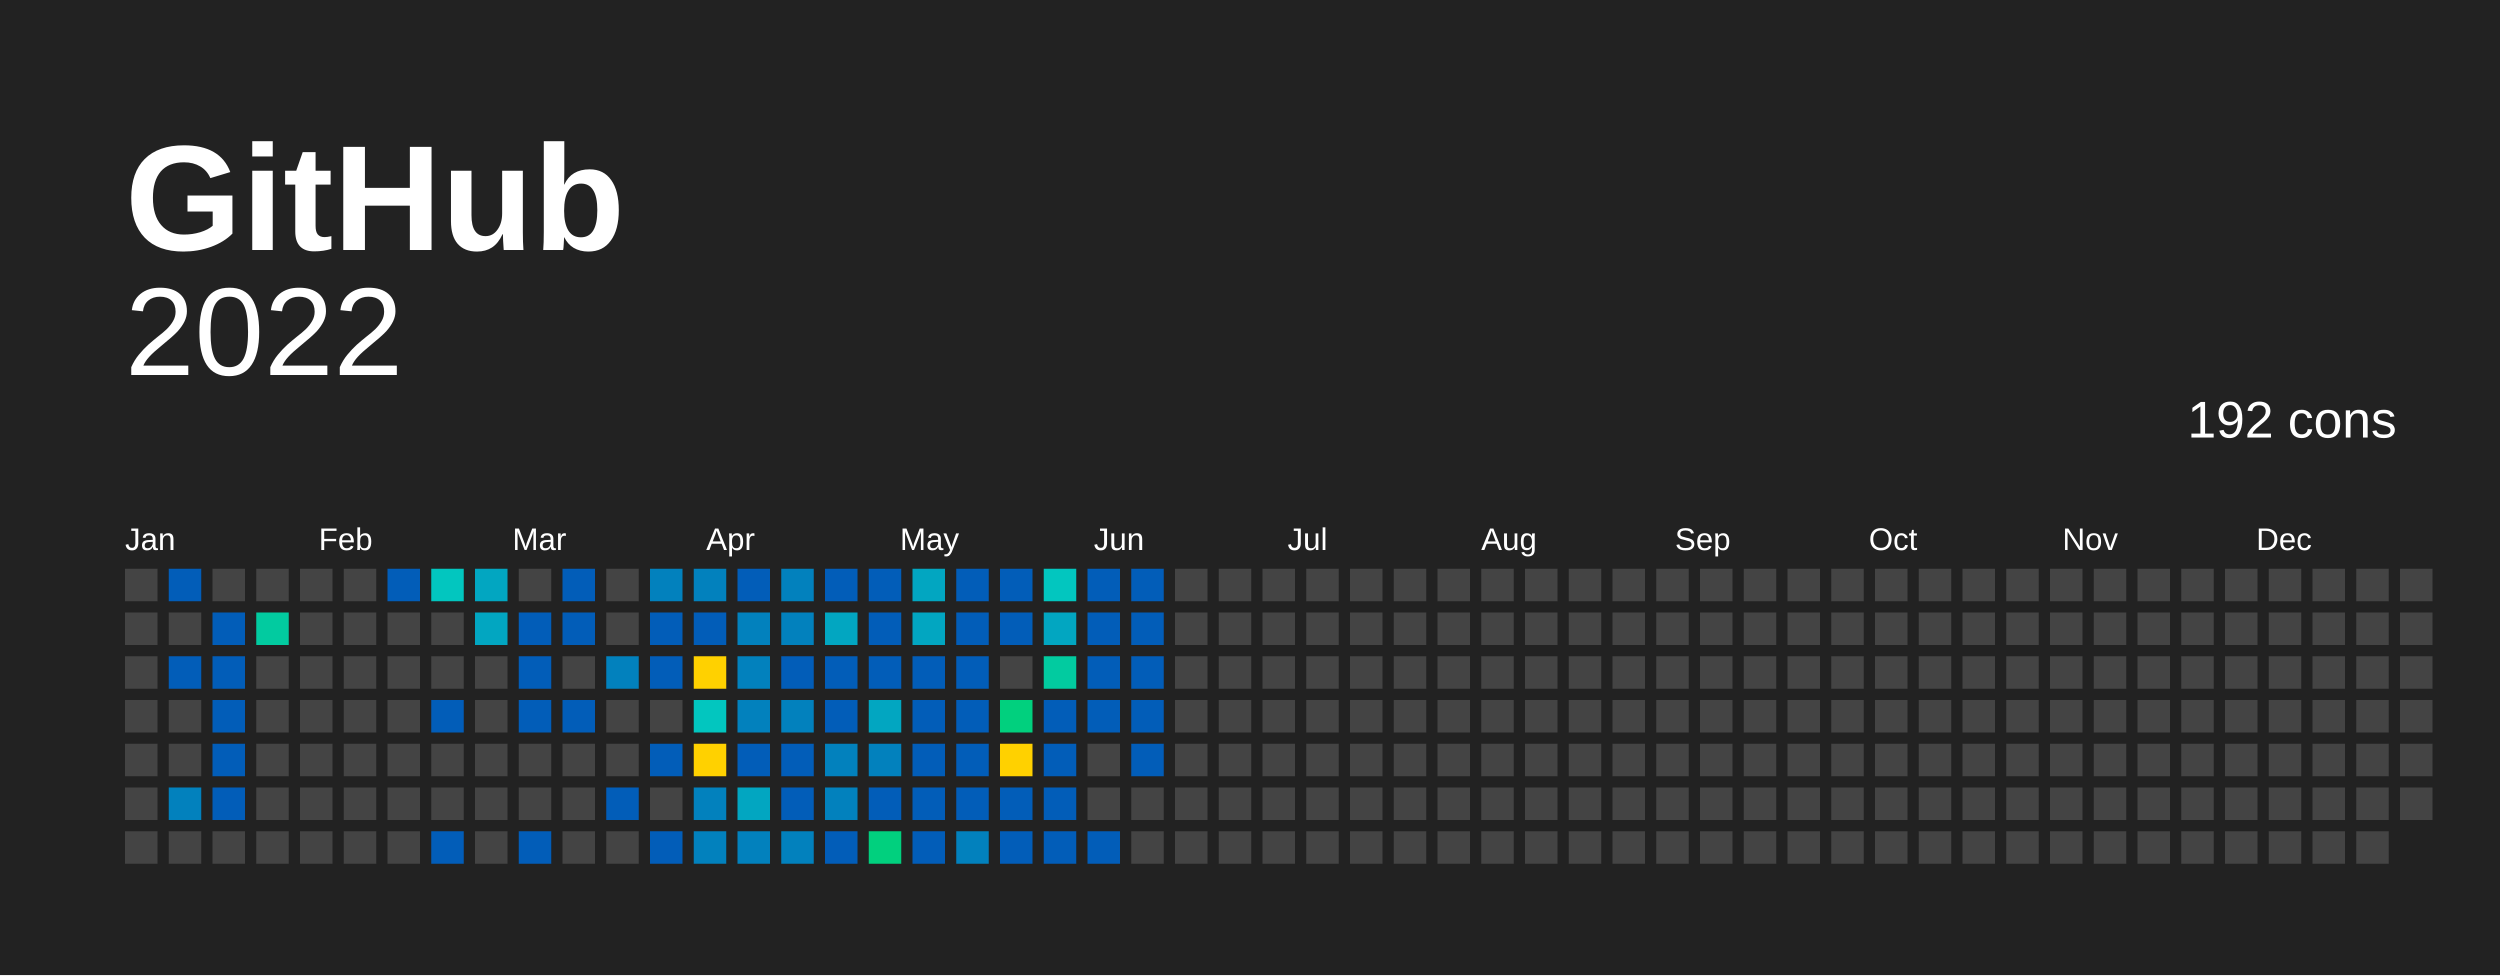
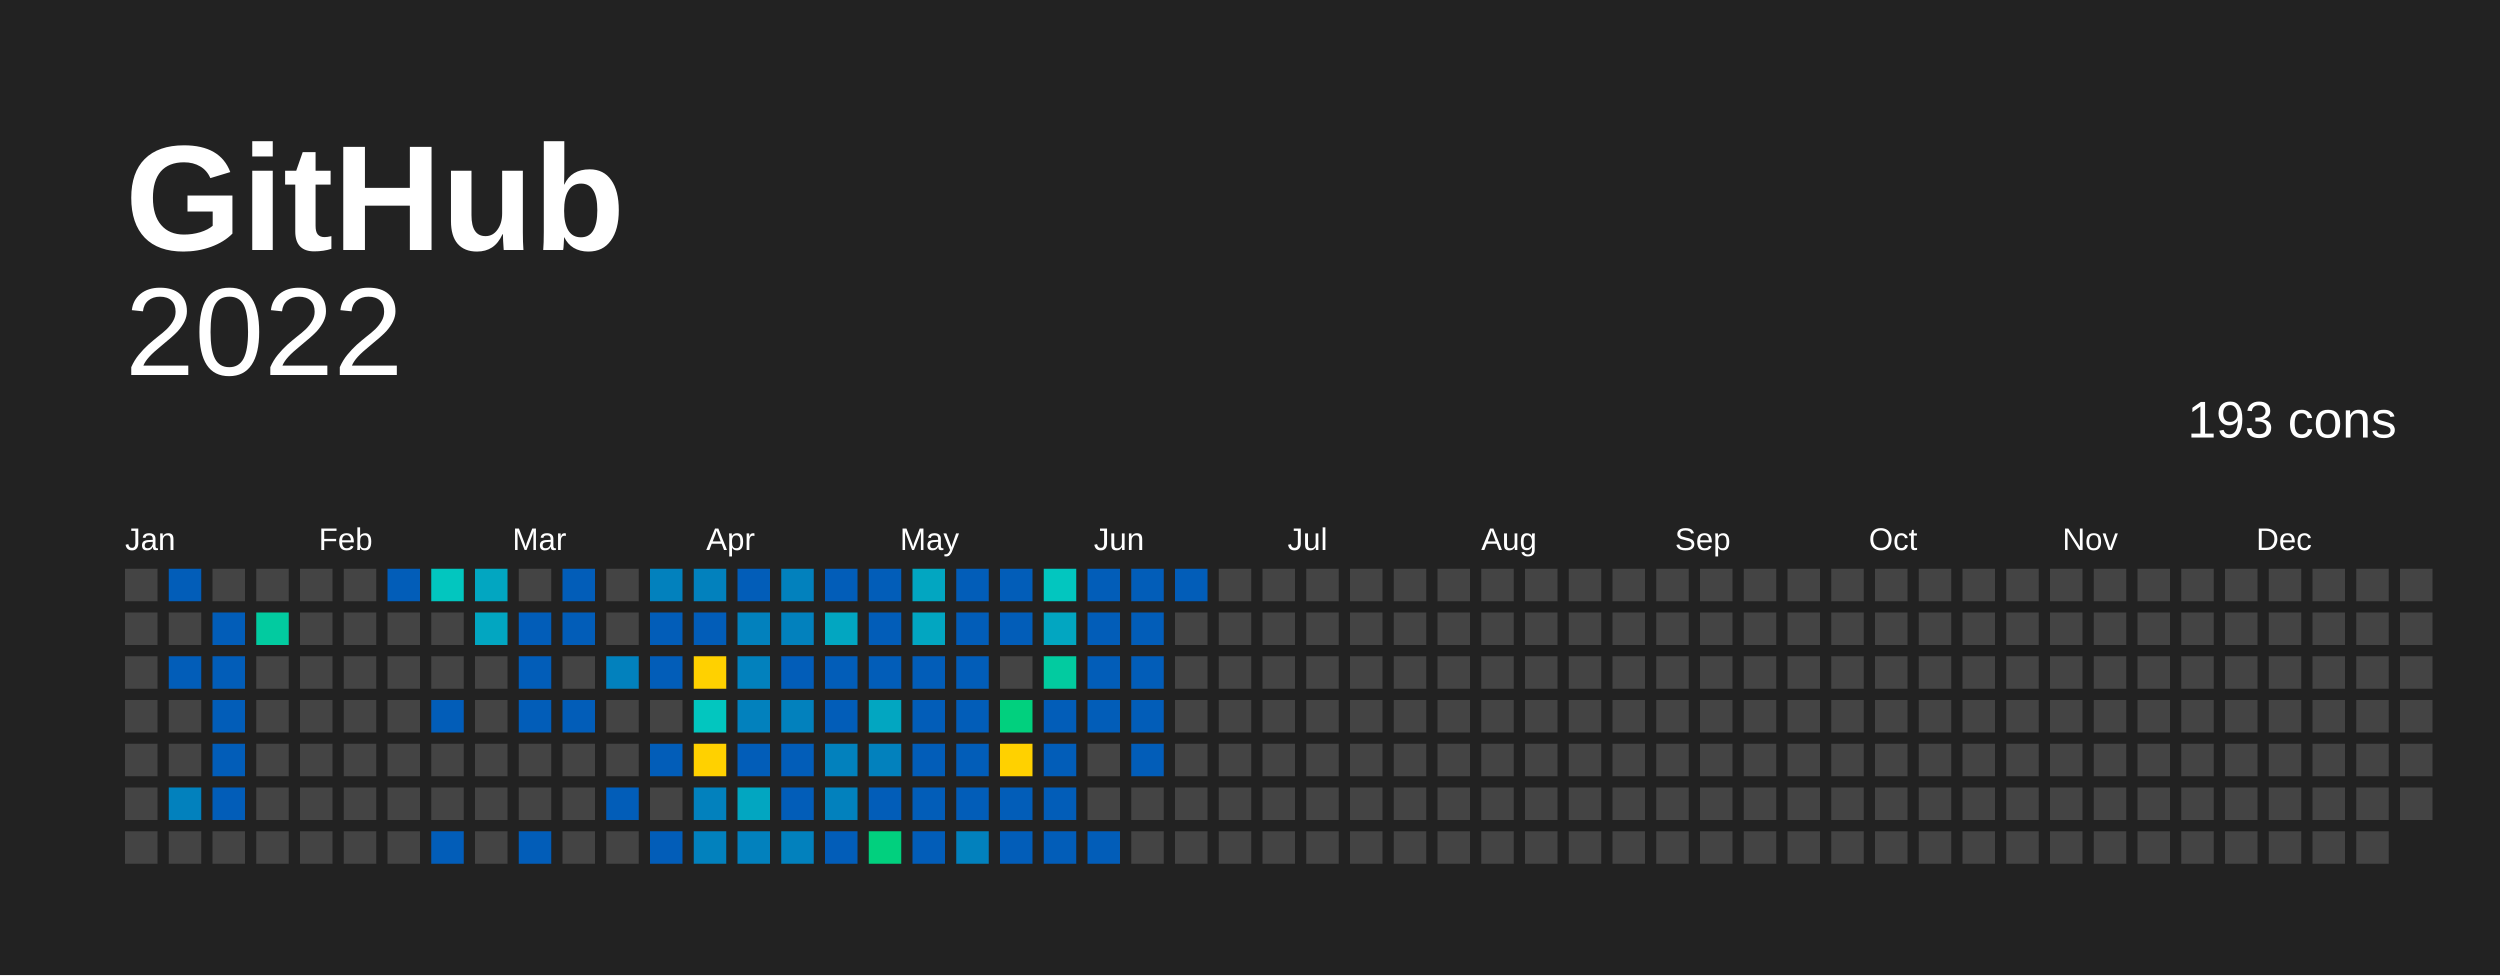
<svg xmlns="http://www.w3.org/2000/svg" baseProfile="full" height="78mm" version="1.1" viewBox="0,0,200,78" width="200mm">
  <defs />
  <rect fill="#222222" height="78" width="200" x="0" y="0" />
  <text fill="#FFFFFF" style="font-size:12px; font-family:Arial; font-weight:bold;" x="10" y="20">  GitHub</text>
  <text alignment-baseline="hanging" fill="#FFFFFF" style="font-size:10.0px; font-family:Arial;" x="10" y="30">2022</text>
-   <text alignment-baseline="hanging" fill="#FFFFFF" style="font-size:4.125px; font-family:Arial;" x="175" y="35">192 cons</text>
+   <text alignment-baseline="hanging" fill="#FFFFFF" style="font-size:4.125px; font-family:Arial;" x="175" y="35">193 cons</text>
  <text fill="#FFFFFF" style="font-size:2.5px; font-family:Arial" x="10.0" y="44">Jan</text>
  <text fill="#FFFFFF" style="font-size:2.5px; font-family:Arial" x="25.5" y="44">Feb</text>
  <text fill="#FFFFFF" style="font-size:2.5px; font-family:Arial" x="41.0" y="44">Mar</text>
  <text fill="#FFFFFF" style="font-size:2.5px; font-family:Arial" x="56.5" y="44">Apr</text>
  <text fill="#FFFFFF" style="font-size:2.5px; font-family:Arial" x="72.0" y="44">May</text>
  <text fill="#FFFFFF" style="font-size:2.5px; font-family:Arial" x="87.5" y="44">Jun</text>
  <text fill="#FFFFFF" style="font-size:2.5px; font-family:Arial" x="103.0" y="44">Jul</text>
  <text fill="#FFFFFF" style="font-size:2.5px; font-family:Arial" x="118.5" y="44">Aug</text>
  <text fill="#FFFFFF" style="font-size:2.5px; font-family:Arial" x="134.0" y="44">Sep</text>
  <text fill="#FFFFFF" style="font-size:2.5px; font-family:Arial" x="149.5" y="44">Oct</text>
  <text fill="#FFFFFF" style="font-size:2.5px; font-family:Arial" x="165.0" y="44">Nov</text>
  <text fill="#FFFFFF" style="font-size:2.5px; font-family:Arial" x="180.5" y="44">Dec</text>
  <rect fill="#444444" height="2.6" width="2.6" x="10.0" y="45.5" />
  <rect fill="#444444" height="2.6" width="2.6" x="10.0" y="49.0" />
  <rect fill="#444444" height="2.6" width="2.6" x="10.0" y="52.5" />
  <rect fill="#444444" height="2.6" width="2.6" x="10.0" y="56.0" />
  <rect fill="#444444" height="2.6" width="2.6" x="10.0" y="59.5" />
  <rect fill="#444444" height="2.6" width="2.6" x="10.0" y="63.0" />
  <rect fill="#444444" height="2.6" width="2.6" x="10.0" y="66.5" />
  <rect fill="#025db8" height="2.6" width="2.6" x="13.5" y="45.5" />
  <rect fill="#444444" height="2.6" width="2.6" x="13.5" y="49.0" />
  <rect fill="#025db8" height="2.6" width="2.6" x="13.5" y="52.5" />
  <rect fill="#444444" height="2.6" width="2.6" x="13.5" y="56.0" />
  <rect fill="#444444" height="2.6" width="2.6" x="13.5" y="59.5" />
  <rect fill="#0281bd" height="2.6" width="2.6" x="13.5" y="63.0" />
  <rect fill="#444444" height="2.6" width="2.6" x="13.5" y="66.5" />
  <rect fill="#444444" height="2.6" width="2.6" x="17.0" y="45.5" />
  <rect fill="#025db8" height="2.6" width="2.6" x="17.0" y="49.0" />
  <rect fill="#025db8" height="2.6" width="2.6" x="17.0" y="52.5" />
  <rect fill="#025db8" height="2.6" width="2.6" x="17.0" y="56.0" />
  <rect fill="#025db8" height="2.6" width="2.6" x="17.0" y="59.5" />
  <rect fill="#025db8" height="2.6" width="2.6" x="17.0" y="63.0" />
  <rect fill="#444444" height="2.6" width="2.6" x="17.0" y="66.5" />
  <rect fill="#444444" height="2.6" width="2.6" x="20.5" y="45.5" />
  <rect fill="#02cba0" height="2.6" width="2.6" x="20.5" y="49.0" />
  <rect fill="#444444" height="2.6" width="2.6" x="20.5" y="52.5" />
  <rect fill="#444444" height="2.6" width="2.6" x="20.5" y="56.0" />
  <rect fill="#444444" height="2.6" width="2.6" x="20.5" y="59.5" />
  <rect fill="#444444" height="2.6" width="2.6" x="20.5" y="63.0" />
  <rect fill="#444444" height="2.6" width="2.6" x="20.5" y="66.5" />
  <rect fill="#444444" height="2.6" width="2.6" x="24.0" y="45.5" />
  <rect fill="#444444" height="2.6" width="2.6" x="24.0" y="49.0" />
  <rect fill="#444444" height="2.6" width="2.6" x="24.0" y="52.5" />
  <rect fill="#444444" height="2.6" width="2.6" x="24.0" y="56.0" />
  <rect fill="#444444" height="2.6" width="2.6" x="24.0" y="59.5" />
  <rect fill="#444444" height="2.6" width="2.6" x="24.0" y="63.0" />
  <rect fill="#444444" height="2.6" width="2.6" x="24.0" y="66.5" />
  <rect fill="#444444" height="2.6" width="2.6" x="27.5" y="45.5" />
  <rect fill="#444444" height="2.6" width="2.6" x="27.5" y="49.0" />
  <rect fill="#444444" height="2.6" width="2.6" x="27.5" y="52.5" />
  <rect fill="#444444" height="2.6" width="2.6" x="27.5" y="56.0" />
  <rect fill="#444444" height="2.6" width="2.6" x="27.5" y="59.5" />
  <rect fill="#444444" height="2.6" width="2.6" x="27.5" y="63.0" />
  <rect fill="#444444" height="2.6" width="2.6" x="27.5" y="66.5" />
  <rect fill="#025db8" height="2.6" width="2.6" x="31.0" y="45.5" />
  <rect fill="#444444" height="2.6" width="2.6" x="31.0" y="49.0" />
  <rect fill="#444444" height="2.6" width="2.6" x="31.0" y="52.5" />
  <rect fill="#444444" height="2.6" width="2.6" x="31.0" y="56.0" />
  <rect fill="#444444" height="2.6" width="2.6" x="31.0" y="59.5" />
  <rect fill="#444444" height="2.6" width="2.6" x="31.0" y="63.0" />
  <rect fill="#444444" height="2.6" width="2.6" x="31.0" y="66.5" />
  <rect fill="#02c6bf" height="2.6" width="2.6" x="34.5" y="45.5" />
  <rect fill="#444444" height="2.6" width="2.6" x="34.5" y="49.0" />
  <rect fill="#444444" height="2.6" width="2.6" x="34.5" y="52.5" />
  <rect fill="#025db8" height="2.6" width="2.6" x="34.5" y="56.0" />
  <rect fill="#444444" height="2.6" width="2.6" x="34.5" y="59.5" />
  <rect fill="#444444" height="2.6" width="2.6" x="34.5" y="63.0" />
  <rect fill="#025db8" height="2.6" width="2.6" x="34.5" y="66.5" />
  <rect fill="#02a6c1" height="2.6" width="2.6" x="38.0" y="45.5" />
  <rect fill="#02a6c1" height="2.6" width="2.6" x="38.0" y="49.0" />
  <rect fill="#444444" height="2.6" width="2.6" x="38.0" y="52.5" />
  <rect fill="#444444" height="2.6" width="2.6" x="38.0" y="56.0" />
  <rect fill="#444444" height="2.6" width="2.6" x="38.0" y="59.5" />
  <rect fill="#444444" height="2.6" width="2.6" x="38.0" y="63.0" />
  <rect fill="#444444" height="2.6" width="2.6" x="38.0" y="66.5" />
  <rect fill="#444444" height="2.6" width="2.6" x="41.5" y="45.5" />
  <rect fill="#025db8" height="2.6" width="2.6" x="41.5" y="49.0" />
  <rect fill="#025db8" height="2.6" width="2.6" x="41.5" y="52.5" />
  <rect fill="#025db8" height="2.6" width="2.6" x="41.5" y="56.0" />
  <rect fill="#444444" height="2.6" width="2.6" x="41.5" y="59.5" />
  <rect fill="#444444" height="2.6" width="2.6" x="41.5" y="63.0" />
  <rect fill="#025db8" height="2.6" width="2.6" x="41.5" y="66.5" />
  <rect fill="#025db8" height="2.6" width="2.6" x="45.0" y="45.5" />
  <rect fill="#025db8" height="2.6" width="2.6" x="45.0" y="49.0" />
  <rect fill="#444444" height="2.6" width="2.6" x="45.0" y="52.5" />
  <rect fill="#025db8" height="2.6" width="2.6" x="45.0" y="56.0" />
  <rect fill="#444444" height="2.6" width="2.6" x="45.0" y="59.5" />
  <rect fill="#444444" height="2.6" width="2.6" x="45.0" y="63.0" />
  <rect fill="#444444" height="2.6" width="2.6" x="45.0" y="66.5" />
  <rect fill="#444444" height="2.6" width="2.6" x="48.5" y="45.5" />
  <rect fill="#444444" height="2.6" width="2.6" x="48.5" y="49.0" />
  <rect fill="#0281bd" height="2.6" width="2.6" x="48.5" y="52.5" />
  <rect fill="#444444" height="2.6" width="2.6" x="48.5" y="56.0" />
  <rect fill="#444444" height="2.6" width="2.6" x="48.5" y="59.5" />
  <rect fill="#025db8" height="2.6" width="2.6" x="48.5" y="63.0" />
  <rect fill="#444444" height="2.6" width="2.6" x="48.5" y="66.5" />
  <rect fill="#0281bd" height="2.6" width="2.6" x="52.0" y="45.5" />
  <rect fill="#025db8" height="2.6" width="2.6" x="52.0" y="49.0" />
  <rect fill="#025db8" height="2.6" width="2.6" x="52.0" y="52.5" />
  <rect fill="#444444" height="2.6" width="2.6" x="52.0" y="56.0" />
  <rect fill="#025db8" height="2.6" width="2.6" x="52.0" y="59.5" />
  <rect fill="#444444" height="2.6" width="2.6" x="52.0" y="63.0" />
  <rect fill="#025db8" height="2.6" width="2.6" x="52.0" y="66.5" />
  <rect fill="#0281bd" height="2.6" width="2.6" x="55.5" y="45.5" />
  <rect fill="#025db8" height="2.6" width="2.6" x="55.5" y="49.0" />
  <rect fill="#ffd100" height="2.6" width="2.6" x="55.5" y="52.5" />
  <rect fill="#02c6bf" height="2.6" width="2.6" x="55.5" y="56.0" />
  <rect fill="#ffd100" height="2.6" width="2.6" x="55.5" y="59.5" />
  <rect fill="#0281bd" height="2.6" width="2.6" x="55.5" y="63.0" />
  <rect fill="#0281bd" height="2.6" width="2.6" x="55.5" y="66.5" />
  <rect fill="#025db8" height="2.6" width="2.6" x="59.0" y="45.5" />
  <rect fill="#0281bd" height="2.6" width="2.6" x="59.0" y="49.0" />
  <rect fill="#0281bd" height="2.6" width="2.6" x="59.0" y="52.5" />
  <rect fill="#0281bd" height="2.6" width="2.6" x="59.0" y="56.0" />
  <rect fill="#025db8" height="2.6" width="2.6" x="59.0" y="59.5" />
  <rect fill="#02a6c1" height="2.6" width="2.6" x="59.0" y="63.0" />
  <rect fill="#0281bd" height="2.6" width="2.6" x="59.0" y="66.5" />
  <rect fill="#0281bd" height="2.6" width="2.6" x="62.5" y="45.5" />
  <rect fill="#0281bd" height="2.6" width="2.6" x="62.5" y="49.0" />
  <rect fill="#025db8" height="2.6" width="2.6" x="62.5" y="52.5" />
  <rect fill="#0281bd" height="2.6" width="2.6" x="62.5" y="56.0" />
  <rect fill="#025db8" height="2.6" width="2.6" x="62.5" y="59.5" />
  <rect fill="#025db8" height="2.6" width="2.6" x="62.5" y="63.0" />
  <rect fill="#0281bd" height="2.6" width="2.6" x="62.5" y="66.5" />
  <rect fill="#025db8" height="2.6" width="2.6" x="66.0" y="45.5" />
  <rect fill="#02a6c1" height="2.6" width="2.6" x="66.0" y="49.0" />
  <rect fill="#025db8" height="2.6" width="2.6" x="66.0" y="52.5" />
  <rect fill="#025db8" height="2.6" width="2.6" x="66.0" y="56.0" />
  <rect fill="#0281bd" height="2.6" width="2.6" x="66.0" y="59.5" />
  <rect fill="#0281bd" height="2.6" width="2.6" x="66.0" y="63.0" />
  <rect fill="#025db8" height="2.6" width="2.6" x="66.0" y="66.5" />
  <rect fill="#025db8" height="2.6" width="2.6" x="69.5" y="45.5" />
  <rect fill="#025db8" height="2.6" width="2.6" x="69.5" y="49.0" />
  <rect fill="#025db8" height="2.6" width="2.6" x="69.5" y="52.5" />
  <rect fill="#02a6c1" height="2.6" width="2.6" x="69.5" y="56.0" />
  <rect fill="#0281bd" height="2.6" width="2.6" x="69.5" y="59.5" />
  <rect fill="#025db8" height="2.6" width="2.6" x="69.5" y="63.0" />
  <rect fill="#01d07e" height="2.6" width="2.6" x="69.5" y="66.5" />
  <rect fill="#02a6c1" height="2.6" width="2.6" x="73.0" y="45.5" />
  <rect fill="#02a6c1" height="2.6" width="2.6" x="73.0" y="49.0" />
  <rect fill="#025db8" height="2.6" width="2.6" x="73.0" y="52.5" />
  <rect fill="#025db8" height="2.6" width="2.6" x="73.0" y="56.0" />
  <rect fill="#025db8" height="2.6" width="2.6" x="73.0" y="59.5" />
  <rect fill="#025db8" height="2.6" width="2.6" x="73.0" y="63.0" />
  <rect fill="#025db8" height="2.6" width="2.6" x="73.0" y="66.5" />
  <rect fill="#025db8" height="2.6" width="2.6" x="76.5" y="45.5" />
  <rect fill="#025db8" height="2.6" width="2.6" x="76.5" y="49.0" />
  <rect fill="#025db8" height="2.6" width="2.6" x="76.5" y="52.5" />
  <rect fill="#025db8" height="2.6" width="2.6" x="76.5" y="56.0" />
  <rect fill="#025db8" height="2.6" width="2.6" x="76.5" y="59.5" />
  <rect fill="#025db8" height="2.6" width="2.6" x="76.5" y="63.0" />
  <rect fill="#0281bd" height="2.6" width="2.6" x="76.5" y="66.5" />
  <rect fill="#025db8" height="2.6" width="2.6" x="80.0" y="45.5" />
  <rect fill="#025db8" height="2.6" width="2.6" x="80.0" y="49.0" />
  <rect fill="#444444" height="2.6" width="2.6" x="80.0" y="52.5" />
  <rect fill="#01d07e" height="2.6" width="2.6" x="80.0" y="56.0" />
  <rect fill="#FFD100" height="2.6" width="2.6" x="80.0" y="59.5" />
  <rect fill="#025db8" height="2.6" width="2.6" x="80.0" y="63.0" />
  <rect fill="#025db8" height="2.6" width="2.6" x="80.0" y="66.5" />
  <rect fill="#02c6bf" height="2.6" width="2.6" x="83.5" y="45.5" />
  <rect fill="#02a6c1" height="2.6" width="2.6" x="83.5" y="49.0" />
  <rect fill="#02cba0" height="2.6" width="2.6" x="83.5" y="52.5" />
  <rect fill="#025db8" height="2.6" width="2.6" x="83.5" y="56.0" />
  <rect fill="#025db8" height="2.6" width="2.6" x="83.5" y="59.5" />
  <rect fill="#025db8" height="2.6" width="2.6" x="83.5" y="63.0" />
  <rect fill="#025db8" height="2.6" width="2.6" x="83.5" y="66.5" />
  <rect fill="#025db8" height="2.6" width="2.6" x="87.0" y="45.5" />
  <rect fill="#025db8" height="2.6" width="2.6" x="87.0" y="49.0" />
  <rect fill="#025db8" height="2.6" width="2.6" x="87.0" y="52.5" />
  <rect fill="#025db8" height="2.6" width="2.6" x="87.0" y="56.0" />
  <rect fill="#444444" height="2.6" width="2.6" x="87.0" y="59.5" />
  <rect fill="#444444" height="2.6" width="2.6" x="87.0" y="63.0" />
  <rect fill="#025db8" height="2.6" width="2.6" x="87.0" y="66.5" />
  <rect fill="#025db8" height="2.6" width="2.6" x="90.5" y="45.5" />
  <rect fill="#025db8" height="2.6" width="2.6" x="90.5" y="49.0" />
  <rect fill="#025db8" height="2.6" width="2.6" x="90.5" y="52.5" />
  <rect fill="#025db8" height="2.6" width="2.6" x="90.5" y="56.0" />
  <rect fill="#025db8" height="2.6" width="2.6" x="90.5" y="59.5" />
  <rect fill="#444444" height="2.6" width="2.6" x="90.5" y="63.0" />
  <rect fill="#444444" height="2.6" width="2.6" x="90.5" y="66.5" />
-   <rect fill="#444444" height="2.6" width="2.6" x="94.0" y="45.5" />
+   <rect fill="#025db8" height="2.6" width="2.6" x="94.0" y="45.5" />
  <rect fill="#444444" height="2.6" width="2.6" x="94.0" y="49.0" />
  <rect fill="#444444" height="2.6" width="2.6" x="94.0" y="52.5" />
  <rect fill="#444444" height="2.6" width="2.6" x="94.0" y="56.0" />
  <rect fill="#444444" height="2.6" width="2.6" x="94.0" y="59.5" />
  <rect fill="#444444" height="2.6" width="2.6" x="94.0" y="63.0" />
  <rect fill="#444444" height="2.6" width="2.6" x="94.0" y="66.5" />
  <rect fill="#444444" height="2.6" width="2.6" x="97.5" y="45.5" />
  <rect fill="#444444" height="2.6" width="2.6" x="97.5" y="49.0" />
  <rect fill="#444444" height="2.6" width="2.6" x="97.5" y="52.5" />
  <rect fill="#444444" height="2.6" width="2.6" x="97.5" y="56.0" />
  <rect fill="#444444" height="2.6" width="2.6" x="97.5" y="59.5" />
  <rect fill="#444444" height="2.6" width="2.6" x="97.5" y="63.0" />
  <rect fill="#444444" height="2.6" width="2.6" x="97.5" y="66.5" />
  <rect fill="#444444" height="2.6" width="2.6" x="101.0" y="45.5" />
  <rect fill="#444444" height="2.6" width="2.6" x="101.0" y="49.0" />
  <rect fill="#444444" height="2.6" width="2.6" x="101.0" y="52.5" />
  <rect fill="#444444" height="2.6" width="2.6" x="101.0" y="56.0" />
  <rect fill="#444444" height="2.6" width="2.6" x="101.0" y="59.5" />
  <rect fill="#444444" height="2.6" width="2.6" x="101.0" y="63.0" />
  <rect fill="#444444" height="2.6" width="2.6" x="101.0" y="66.5" />
  <rect fill="#444444" height="2.6" width="2.6" x="104.5" y="45.5" />
  <rect fill="#444444" height="2.6" width="2.6" x="104.5" y="49.0" />
  <rect fill="#444444" height="2.6" width="2.6" x="104.5" y="52.5" />
  <rect fill="#444444" height="2.6" width="2.6" x="104.5" y="56.0" />
  <rect fill="#444444" height="2.6" width="2.6" x="104.5" y="59.5" />
  <rect fill="#444444" height="2.6" width="2.6" x="104.5" y="63.0" />
  <rect fill="#444444" height="2.6" width="2.6" x="104.5" y="66.5" />
  <rect fill="#444444" height="2.6" width="2.6" x="108.0" y="45.5" />
  <rect fill="#444444" height="2.6" width="2.6" x="108.0" y="49.0" />
  <rect fill="#444444" height="2.6" width="2.6" x="108.0" y="52.5" />
  <rect fill="#444444" height="2.6" width="2.6" x="108.0" y="56.0" />
  <rect fill="#444444" height="2.6" width="2.6" x="108.0" y="59.5" />
  <rect fill="#444444" height="2.6" width="2.6" x="108.0" y="63.0" />
  <rect fill="#444444" height="2.6" width="2.6" x="108.0" y="66.5" />
  <rect fill="#444444" height="2.6" width="2.6" x="111.5" y="45.5" />
  <rect fill="#444444" height="2.6" width="2.6" x="111.5" y="49.0" />
  <rect fill="#444444" height="2.6" width="2.6" x="111.5" y="52.5" />
  <rect fill="#444444" height="2.6" width="2.6" x="111.5" y="56.0" />
  <rect fill="#444444" height="2.6" width="2.6" x="111.5" y="59.5" />
  <rect fill="#444444" height="2.6" width="2.6" x="111.5" y="63.0" />
  <rect fill="#444444" height="2.6" width="2.6" x="111.5" y="66.5" />
  <rect fill="#444444" height="2.6" width="2.6" x="115.0" y="45.5" />
  <rect fill="#444444" height="2.6" width="2.6" x="115.0" y="49.0" />
  <rect fill="#444444" height="2.6" width="2.6" x="115.0" y="52.5" />
  <rect fill="#444444" height="2.6" width="2.6" x="115.0" y="56.0" />
  <rect fill="#444444" height="2.6" width="2.6" x="115.0" y="59.5" />
  <rect fill="#444444" height="2.6" width="2.6" x="115.0" y="63.0" />
  <rect fill="#444444" height="2.6" width="2.6" x="115.0" y="66.5" />
  <rect fill="#444444" height="2.6" width="2.6" x="118.5" y="45.5" />
  <rect fill="#444444" height="2.6" width="2.6" x="118.5" y="49.0" />
  <rect fill="#444444" height="2.6" width="2.6" x="118.5" y="52.5" />
  <rect fill="#444444" height="2.6" width="2.6" x="118.5" y="56.0" />
  <rect fill="#444444" height="2.6" width="2.6" x="118.5" y="59.5" />
  <rect fill="#444444" height="2.6" width="2.6" x="118.5" y="63.0" />
  <rect fill="#444444" height="2.6" width="2.6" x="118.5" y="66.5" />
  <rect fill="#444444" height="2.6" width="2.6" x="122.0" y="45.5" />
  <rect fill="#444444" height="2.6" width="2.6" x="122.0" y="49.0" />
  <rect fill="#444444" height="2.6" width="2.6" x="122.0" y="52.5" />
  <rect fill="#444444" height="2.6" width="2.6" x="122.0" y="56.0" />
  <rect fill="#444444" height="2.6" width="2.6" x="122.0" y="59.5" />
  <rect fill="#444444" height="2.6" width="2.6" x="122.0" y="63.0" />
  <rect fill="#444444" height="2.6" width="2.6" x="122.0" y="66.5" />
  <rect fill="#444444" height="2.6" width="2.6" x="125.5" y="45.5" />
  <rect fill="#444444" height="2.6" width="2.6" x="125.5" y="49.0" />
  <rect fill="#444444" height="2.6" width="2.6" x="125.5" y="52.5" />
  <rect fill="#444444" height="2.6" width="2.6" x="125.5" y="56.0" />
  <rect fill="#444444" height="2.6" width="2.6" x="125.5" y="59.5" />
  <rect fill="#444444" height="2.6" width="2.6" x="125.5" y="63.0" />
  <rect fill="#444444" height="2.6" width="2.6" x="125.5" y="66.5" />
  <rect fill="#444444" height="2.6" width="2.6" x="129.0" y="45.5" />
  <rect fill="#444444" height="2.6" width="2.6" x="129.0" y="49.0" />
  <rect fill="#444444" height="2.6" width="2.6" x="129.0" y="52.5" />
  <rect fill="#444444" height="2.6" width="2.6" x="129.0" y="56.0" />
  <rect fill="#444444" height="2.6" width="2.6" x="129.0" y="59.5" />
  <rect fill="#444444" height="2.6" width="2.6" x="129.0" y="63.0" />
  <rect fill="#444444" height="2.6" width="2.6" x="129.0" y="66.5" />
  <rect fill="#444444" height="2.6" width="2.6" x="132.5" y="45.5" />
  <rect fill="#444444" height="2.6" width="2.6" x="132.5" y="49.0" />
  <rect fill="#444444" height="2.6" width="2.6" x="132.5" y="52.5" />
  <rect fill="#444444" height="2.6" width="2.6" x="132.5" y="56.0" />
  <rect fill="#444444" height="2.6" width="2.6" x="132.5" y="59.5" />
  <rect fill="#444444" height="2.6" width="2.6" x="132.5" y="63.0" />
  <rect fill="#444444" height="2.6" width="2.6" x="132.5" y="66.5" />
  <rect fill="#444444" height="2.6" width="2.6" x="136.0" y="45.5" />
  <rect fill="#444444" height="2.6" width="2.6" x="136.0" y="49.0" />
  <rect fill="#444444" height="2.6" width="2.6" x="136.0" y="52.5" />
  <rect fill="#444444" height="2.6" width="2.6" x="136.0" y="56.0" />
  <rect fill="#444444" height="2.6" width="2.6" x="136.0" y="59.5" />
  <rect fill="#444444" height="2.6" width="2.6" x="136.0" y="63.0" />
  <rect fill="#444444" height="2.6" width="2.6" x="136.0" y="66.5" />
  <rect fill="#444444" height="2.6" width="2.6" x="139.5" y="45.5" />
  <rect fill="#444444" height="2.6" width="2.6" x="139.5" y="49.0" />
  <rect fill="#444444" height="2.6" width="2.6" x="139.5" y="52.5" />
  <rect fill="#444444" height="2.6" width="2.6" x="139.5" y="56.0" />
  <rect fill="#444444" height="2.6" width="2.6" x="139.5" y="59.5" />
  <rect fill="#444444" height="2.6" width="2.6" x="139.5" y="63.0" />
  <rect fill="#444444" height="2.6" width="2.6" x="139.5" y="66.5" />
  <rect fill="#444444" height="2.6" width="2.6" x="143.0" y="45.5" />
  <rect fill="#444444" height="2.6" width="2.6" x="143.0" y="49.0" />
  <rect fill="#444444" height="2.6" width="2.6" x="143.0" y="52.5" />
  <rect fill="#444444" height="2.6" width="2.6" x="143.0" y="56.0" />
  <rect fill="#444444" height="2.6" width="2.6" x="143.0" y="59.5" />
  <rect fill="#444444" height="2.6" width="2.6" x="143.0" y="63.0" />
  <rect fill="#444444" height="2.6" width="2.6" x="143.0" y="66.5" />
  <rect fill="#444444" height="2.6" width="2.6" x="146.5" y="45.5" />
  <rect fill="#444444" height="2.6" width="2.6" x="146.5" y="49.0" />
  <rect fill="#444444" height="2.6" width="2.6" x="146.5" y="52.5" />
  <rect fill="#444444" height="2.6" width="2.6" x="146.5" y="56.0" />
  <rect fill="#444444" height="2.6" width="2.6" x="146.5" y="59.5" />
  <rect fill="#444444" height="2.6" width="2.6" x="146.5" y="63.0" />
  <rect fill="#444444" height="2.6" width="2.6" x="146.5" y="66.5" />
  <rect fill="#444444" height="2.6" width="2.6" x="150.0" y="45.5" />
  <rect fill="#444444" height="2.6" width="2.6" x="150.0" y="49.0" />
  <rect fill="#444444" height="2.6" width="2.6" x="150.0" y="52.5" />
  <rect fill="#444444" height="2.6" width="2.6" x="150.0" y="56.0" />
  <rect fill="#444444" height="2.6" width="2.6" x="150.0" y="59.5" />
  <rect fill="#444444" height="2.6" width="2.6" x="150.0" y="63.0" />
  <rect fill="#444444" height="2.6" width="2.6" x="150.0" y="66.5" />
  <rect fill="#444444" height="2.6" width="2.6" x="153.5" y="45.5" />
  <rect fill="#444444" height="2.6" width="2.6" x="153.5" y="49.0" />
  <rect fill="#444444" height="2.6" width="2.6" x="153.5" y="52.5" />
  <rect fill="#444444" height="2.6" width="2.6" x="153.5" y="56.0" />
  <rect fill="#444444" height="2.6" width="2.6" x="153.5" y="59.5" />
  <rect fill="#444444" height="2.6" width="2.6" x="153.5" y="63.0" />
  <rect fill="#444444" height="2.6" width="2.6" x="153.5" y="66.5" />
  <rect fill="#444444" height="2.6" width="2.6" x="157.0" y="45.5" />
  <rect fill="#444444" height="2.6" width="2.6" x="157.0" y="49.0" />
  <rect fill="#444444" height="2.6" width="2.6" x="157.0" y="52.5" />
  <rect fill="#444444" height="2.6" width="2.6" x="157.0" y="56.0" />
  <rect fill="#444444" height="2.6" width="2.6" x="157.0" y="59.5" />
  <rect fill="#444444" height="2.6" width="2.6" x="157.0" y="63.0" />
  <rect fill="#444444" height="2.6" width="2.6" x="157.0" y="66.5" />
  <rect fill="#444444" height="2.6" width="2.6" x="160.5" y="45.5" />
  <rect fill="#444444" height="2.6" width="2.6" x="160.5" y="49.0" />
  <rect fill="#444444" height="2.6" width="2.6" x="160.5" y="52.5" />
  <rect fill="#444444" height="2.6" width="2.6" x="160.5" y="56.0" />
  <rect fill="#444444" height="2.6" width="2.6" x="160.5" y="59.5" />
  <rect fill="#444444" height="2.6" width="2.6" x="160.5" y="63.0" />
  <rect fill="#444444" height="2.6" width="2.6" x="160.5" y="66.5" />
  <rect fill="#444444" height="2.6" width="2.6" x="164.0" y="45.5" />
  <rect fill="#444444" height="2.6" width="2.6" x="164.0" y="49.0" />
  <rect fill="#444444" height="2.6" width="2.6" x="164.0" y="52.5" />
  <rect fill="#444444" height="2.6" width="2.6" x="164.0" y="56.0" />
  <rect fill="#444444" height="2.6" width="2.6" x="164.0" y="59.5" />
  <rect fill="#444444" height="2.6" width="2.6" x="164.0" y="63.0" />
  <rect fill="#444444" height="2.6" width="2.6" x="164.0" y="66.5" />
  <rect fill="#444444" height="2.6" width="2.6" x="167.5" y="45.5" />
  <rect fill="#444444" height="2.6" width="2.6" x="167.5" y="49.0" />
  <rect fill="#444444" height="2.6" width="2.6" x="167.5" y="52.5" />
  <rect fill="#444444" height="2.6" width="2.6" x="167.5" y="56.0" />
  <rect fill="#444444" height="2.6" width="2.6" x="167.5" y="59.5" />
  <rect fill="#444444" height="2.6" width="2.6" x="167.5" y="63.0" />
  <rect fill="#444444" height="2.6" width="2.6" x="167.5" y="66.5" />
  <rect fill="#444444" height="2.6" width="2.6" x="171.0" y="45.5" />
  <rect fill="#444444" height="2.6" width="2.6" x="171.0" y="49.0" />
  <rect fill="#444444" height="2.6" width="2.6" x="171.0" y="52.5" />
  <rect fill="#444444" height="2.6" width="2.6" x="171.0" y="56.0" />
  <rect fill="#444444" height="2.6" width="2.6" x="171.0" y="59.5" />
  <rect fill="#444444" height="2.6" width="2.6" x="171.0" y="63.0" />
  <rect fill="#444444" height="2.6" width="2.6" x="171.0" y="66.5" />
  <rect fill="#444444" height="2.6" width="2.6" x="174.5" y="45.5" />
  <rect fill="#444444" height="2.6" width="2.6" x="174.5" y="49.0" />
  <rect fill="#444444" height="2.6" width="2.6" x="174.5" y="52.5" />
  <rect fill="#444444" height="2.6" width="2.6" x="174.5" y="56.0" />
  <rect fill="#444444" height="2.6" width="2.6" x="174.5" y="59.5" />
  <rect fill="#444444" height="2.6" width="2.6" x="174.5" y="63.0" />
  <rect fill="#444444" height="2.6" width="2.6" x="174.5" y="66.5" />
  <rect fill="#444444" height="2.6" width="2.6" x="178.0" y="45.5" />
  <rect fill="#444444" height="2.6" width="2.6" x="178.0" y="49.0" />
  <rect fill="#444444" height="2.6" width="2.6" x="178.0" y="52.5" />
  <rect fill="#444444" height="2.6" width="2.6" x="178.0" y="56.0" />
  <rect fill="#444444" height="2.6" width="2.6" x="178.0" y="59.5" />
  <rect fill="#444444" height="2.6" width="2.6" x="178.0" y="63.0" />
  <rect fill="#444444" height="2.6" width="2.6" x="178.0" y="66.5" />
  <rect fill="#444444" height="2.6" width="2.6" x="181.5" y="45.5" />
  <rect fill="#444444" height="2.6" width="2.6" x="181.5" y="49.0" />
  <rect fill="#444444" height="2.6" width="2.6" x="181.5" y="52.5" />
  <rect fill="#444444" height="2.6" width="2.6" x="181.5" y="56.0" />
  <rect fill="#444444" height="2.6" width="2.6" x="181.5" y="59.5" />
  <rect fill="#444444" height="2.6" width="2.6" x="181.5" y="63.0" />
  <rect fill="#444444" height="2.6" width="2.6" x="181.5" y="66.5" />
  <rect fill="#444444" height="2.6" width="2.6" x="185.0" y="45.5" />
  <rect fill="#444444" height="2.6" width="2.6" x="185.0" y="49.0" />
  <rect fill="#444444" height="2.6" width="2.6" x="185.0" y="52.5" />
  <rect fill="#444444" height="2.6" width="2.6" x="185.0" y="56.0" />
  <rect fill="#444444" height="2.6" width="2.6" x="185.0" y="59.5" />
  <rect fill="#444444" height="2.6" width="2.6" x="185.0" y="63.0" />
  <rect fill="#444444" height="2.6" width="2.6" x="185.0" y="66.5" />
  <rect fill="#444444" height="2.6" width="2.6" x="188.5" y="45.5" />
  <rect fill="#444444" height="2.6" width="2.6" x="188.5" y="49.0" />
  <rect fill="#444444" height="2.6" width="2.6" x="188.5" y="52.5" />
  <rect fill="#444444" height="2.6" width="2.6" x="188.5" y="56.0" />
  <rect fill="#444444" height="2.6" width="2.6" x="188.5" y="59.5" />
  <rect fill="#444444" height="2.6" width="2.6" x="188.5" y="63.0" />
  <rect fill="#444444" height="2.6" width="2.6" x="188.5" y="66.5" />
  <rect fill="#444444" height="2.6" width="2.6" x="192.0" y="45.5" />
  <rect fill="#444444" height="2.6" width="2.6" x="192.0" y="49.0" />
  <rect fill="#444444" height="2.6" width="2.6" x="192.0" y="52.5" />
  <rect fill="#444444" height="2.6" width="2.6" x="192.0" y="56.0" />
  <rect fill="#444444" height="2.6" width="2.6" x="192.0" y="59.5" />
  <rect fill="#444444" height="2.6" width="2.6" x="192.0" y="63.0" />
</svg>
